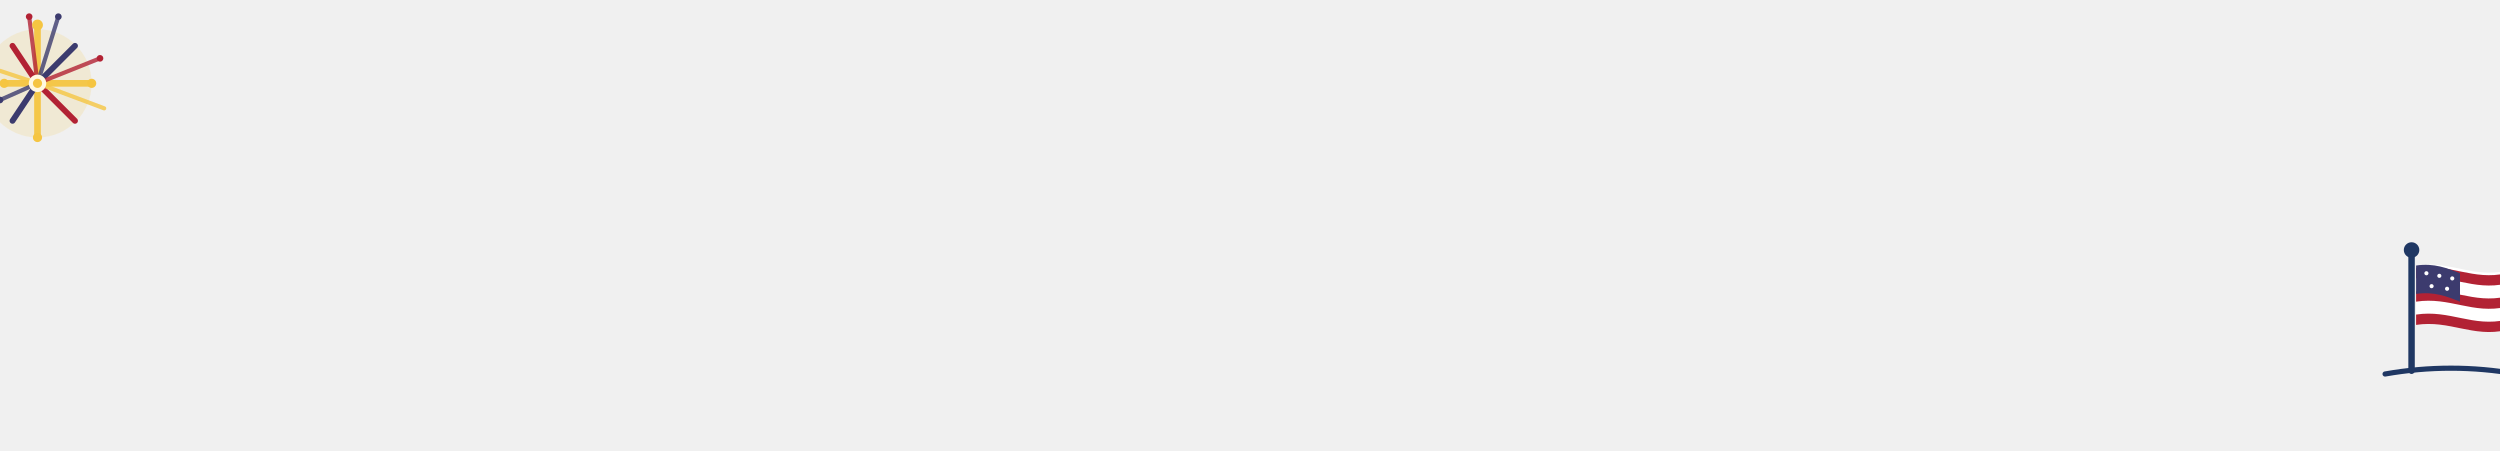
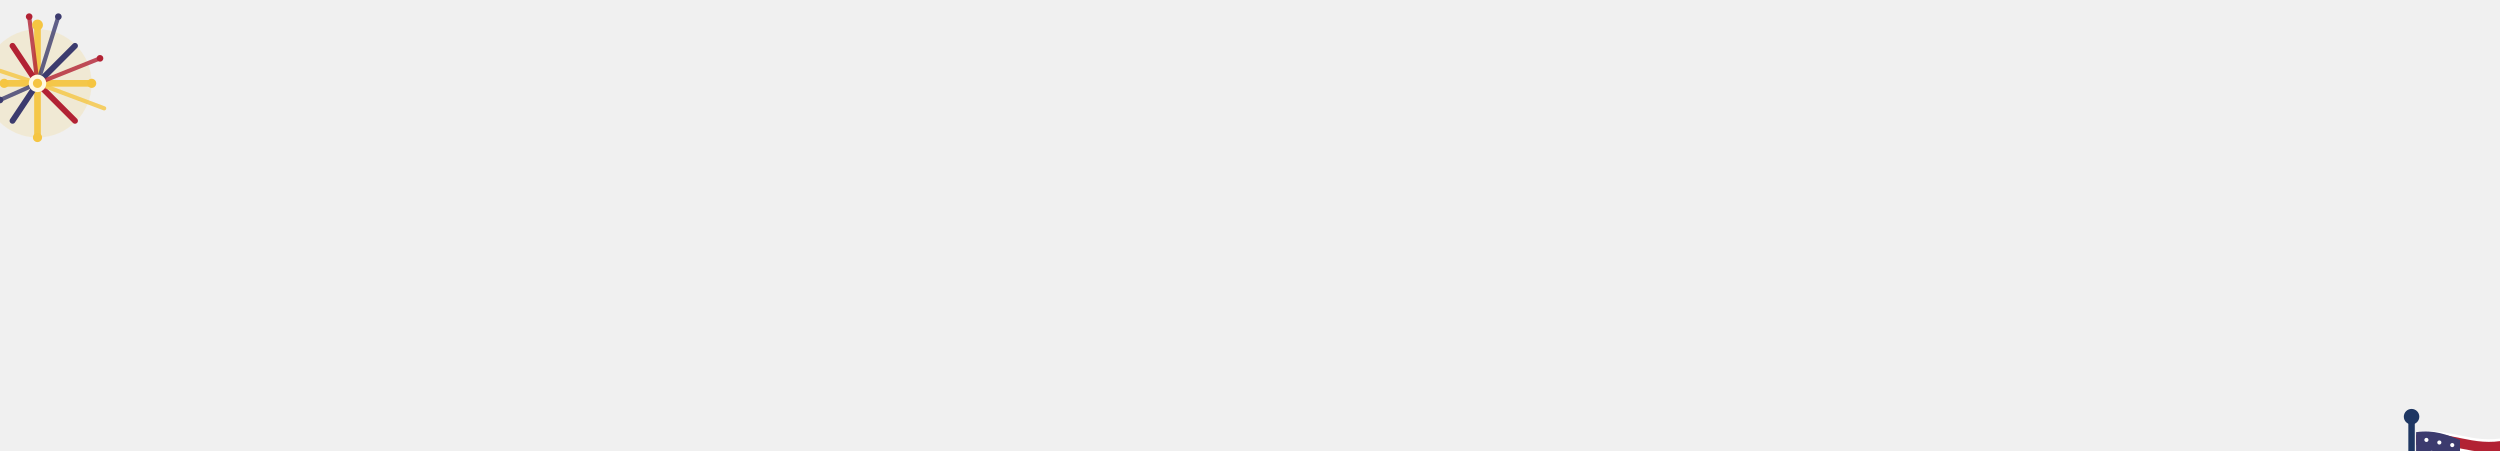
<svg xmlns="http://www.w3.org/2000/svg" viewBox="0 0 600 108">
  <g transform="translate(9 20)">
    <circle cx="0" cy="0" r="13" fill="#f5c542" opacity="0.16" />
    <g stroke="#f5c542" stroke-width="1.6" stroke-linecap="round" opacity="0.95">
      <line x1="0" y1="0" x2="0" y2="-14" />
      <line x1="0" y1="0" x2="0" y2="13" />
      <line x1="0" y1="0" x2="-8" y2="0" />
      <line x1="0" y1="0" x2="13" y2="0" />
    </g>
    <g stroke-linecap="round">
      <line x1="0" y1="0" x2="-6" y2="-9" stroke="#B22234" stroke-width="1.4" />
      <line x1="0" y1="0" x2="9" y2="-9" stroke="#3C3B6E" stroke-width="1.4" />
      <line x1="0" y1="0" x2="-6" y2="9" stroke="#3C3B6E" stroke-width="1.4" />
      <line x1="0" y1="0" x2="9" y2="9" stroke="#B22234" stroke-width="1.4" />
    </g>
    <g stroke-linecap="round" opacity="0.8">
      <line x1="0" y1="0" x2="-2" y2="-16" stroke="#B22234" stroke-width="1" />
      <line x1="0" y1="0" x2="5" y2="-16" stroke="#3C3B6E" stroke-width="1" />
      <line x1="0" y1="0" x2="-9" y2="4" stroke="#3C3B6E" stroke-width="1" />
      <line x1="0" y1="0" x2="-9" y2="-3" stroke="#f5c542" stroke-width="1" />
      <line x1="0" y1="0" x2="16" y2="6" stroke="#f5c542" stroke-width="1" />
      <line x1="0" y1="0" x2="15" y2="-6" stroke="#B22234" stroke-width="1" />
    </g>
    <g fill="#f5c542">
      <circle cx="0" cy="-14" r="1.3" />
      <circle cx="0" cy="13" r="1.1" />
      <circle cx="-8" cy="0" r="1.1" />
      <circle cx="13" cy="0" r="1.1" />
    </g>
    <g fill="#B22234">
      <circle cx="-2" cy="-16" r="0.8" />
      <circle cx="15" cy="-6" r="0.8" />
    </g>
    <g fill="#3C3B6E">
      <circle cx="5" cy="-16" r="0.8" />
      <circle cx="-9" cy="4" r="0.8" />
    </g>
    <circle cx="0" cy="0" r="2.1" fill="#fff8e0" />
    <circle cx="0" cy="0" r="1.1" fill="#f5c542" />
  </g>
-   <g transform="translate(578 60) scale(0.62)">
+   <g transform="translate(578 100) scale(0.62)">
    <rect x="0" y="0" width="2.5" height="48" rx="1.25" fill="#1f3763" />
    <circle cx="1.25" cy="0" r="3" fill="#1f3763" />
    <path d="M-9 48 C8 45 25 45 42 48" fill="none" stroke="#1f3763" stroke-width="2" stroke-linecap="round" />
    <path d="M3 6          C16 4 25 11 38 8          L38 31          C25 34 16 27 3 29          Z" fill="#ffffff" />
    <path d="M3 7 C16 5 25 12 38 9 L38 13 C25 16 16 9 3 11 Z" fill="#B22234" />
    <path d="M3 16 C16 14 25 21 38 18 L38 22 C25 25 16 18 3 20 Z" fill="#B22234" />
    <path d="M3 25 C16 23 25 30 38 27 L38 31 C25 34 16 27 3 29 Z" fill="#B22234" />
    <path d="M3 6          C10 5 15 7 20 9          L20 20          C15 18 10 16 3 17          Z" fill="#3C3B6E" />
    <g fill="#fff">
      <circle cx="7" cy="9" r="0.8" />
      <circle cx="12" cy="10" r="0.8" />
      <circle cx="17" cy="11" r="0.8" />
      <circle cx="9" cy="14" r="0.8" />
      <circle cx="15" cy="15" r="0.8" />
    </g>
  </g>
</svg>
